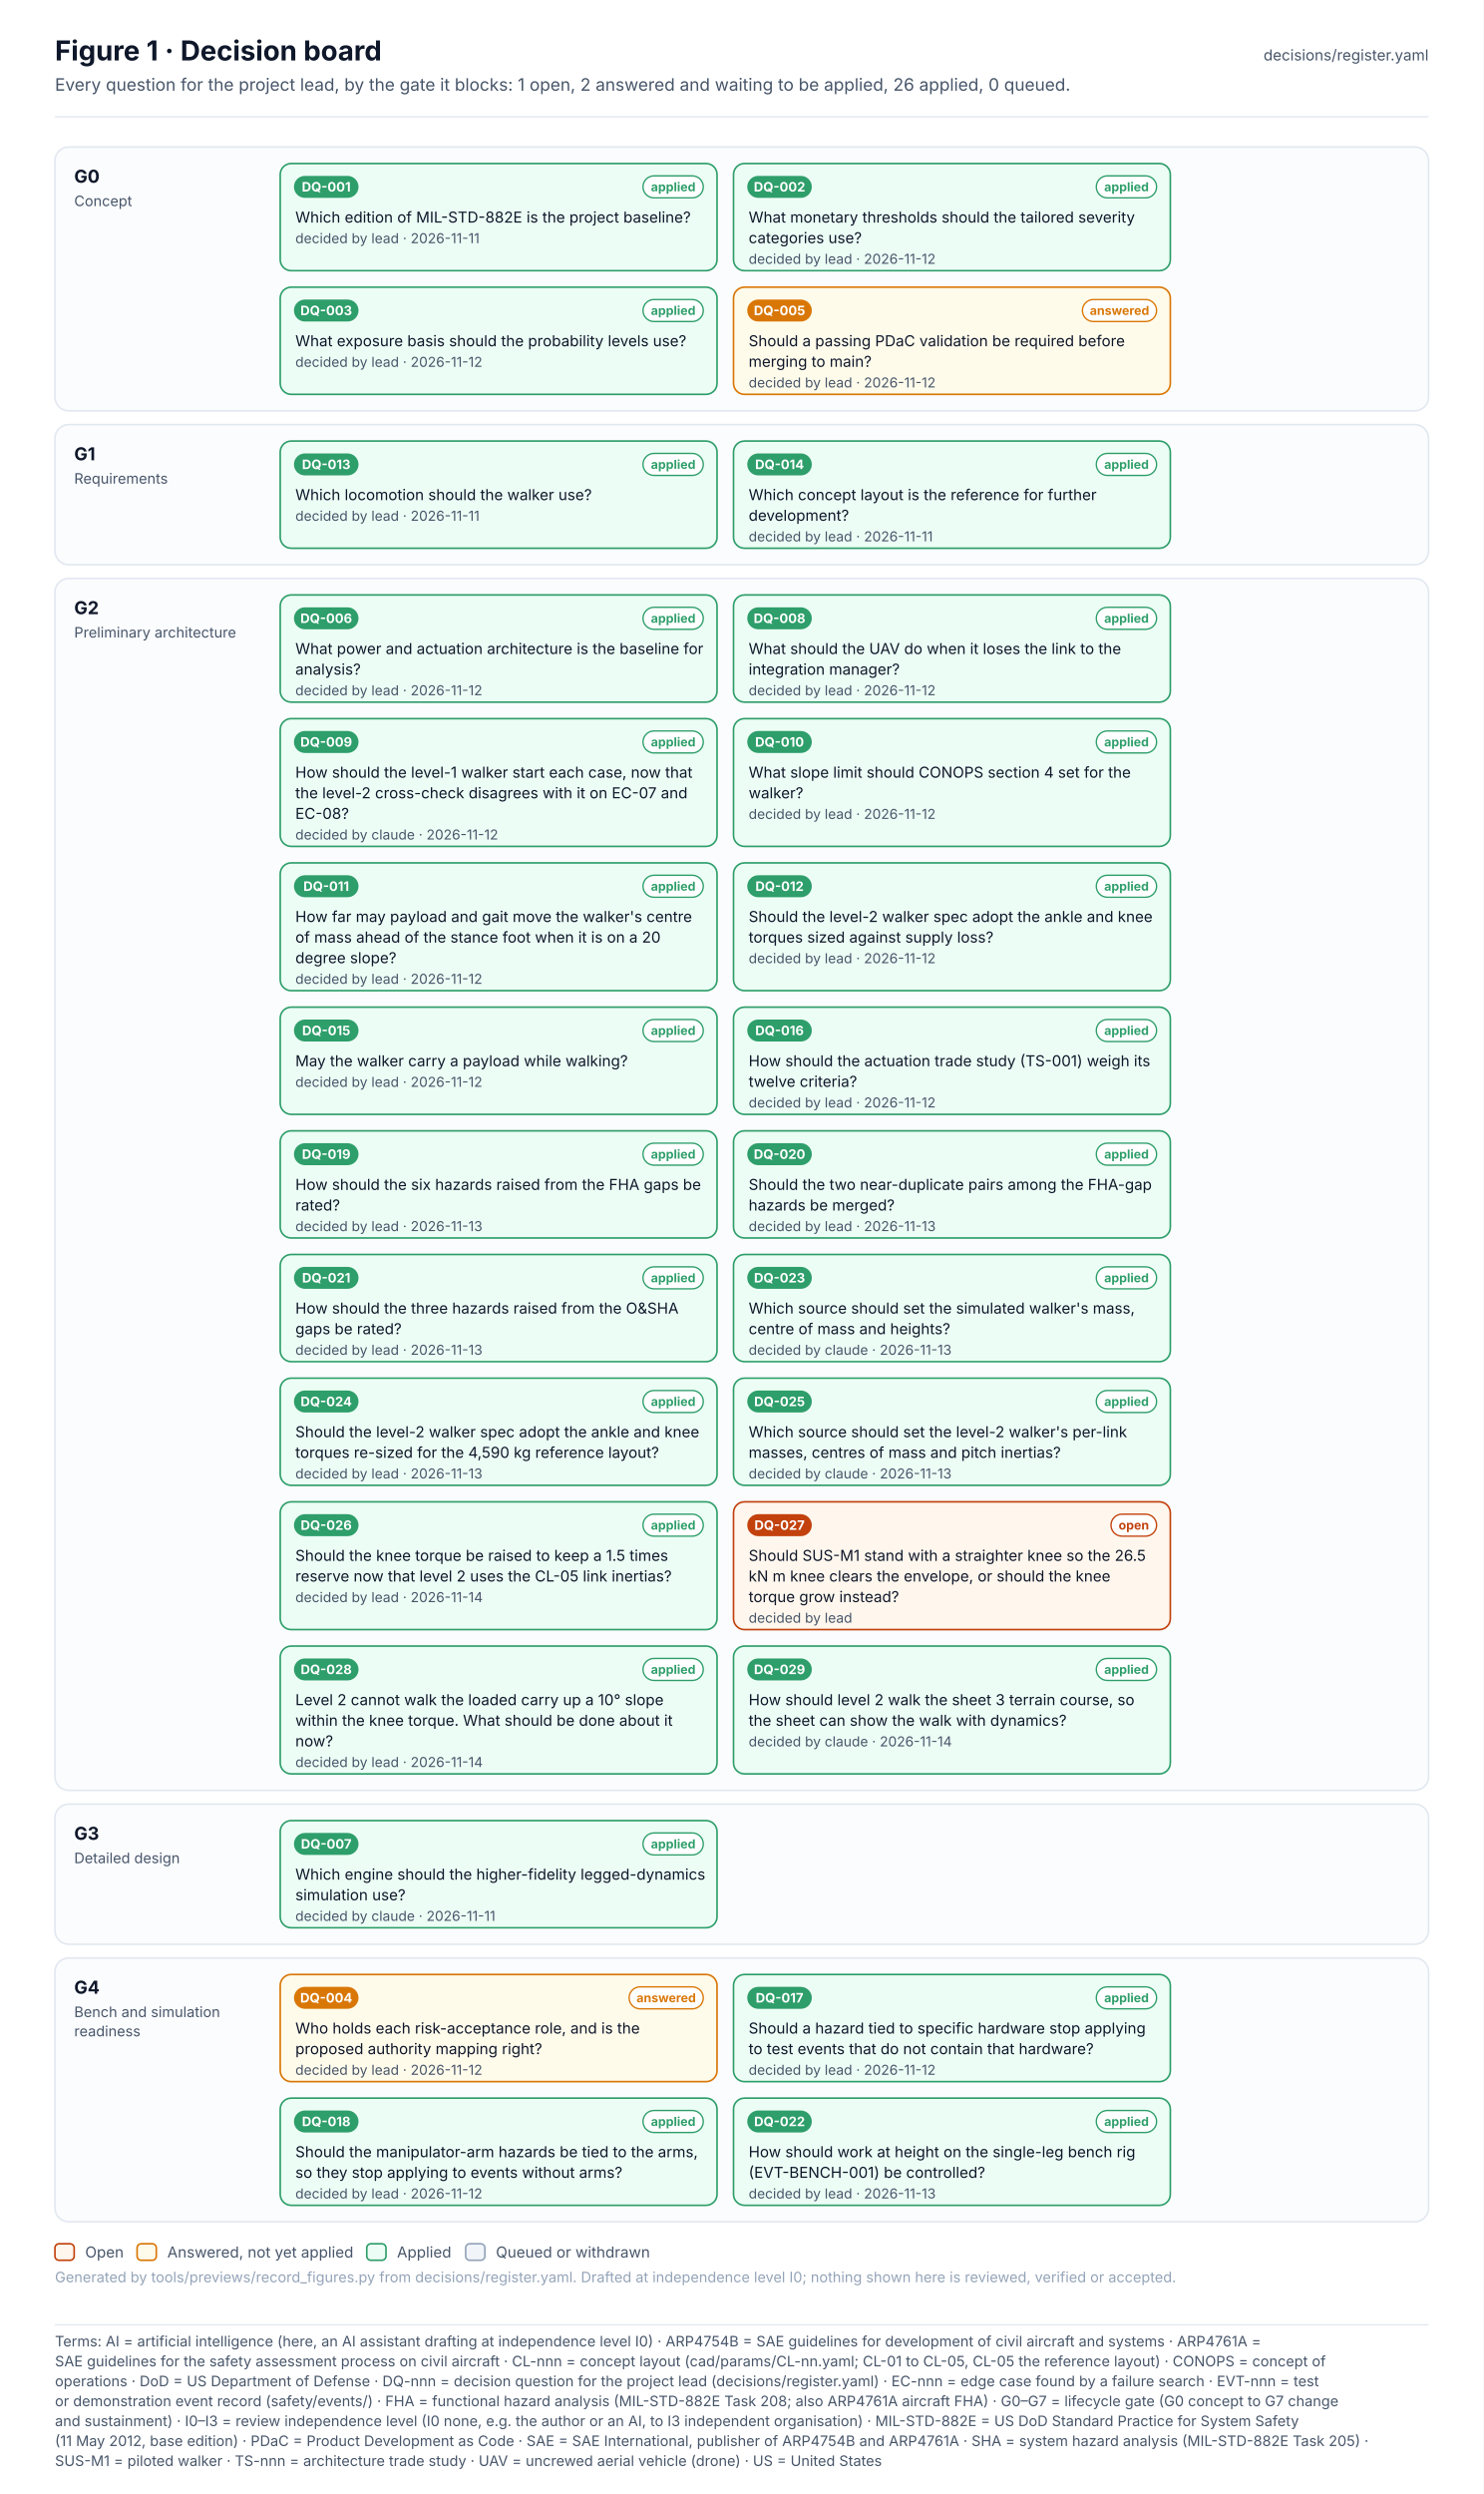
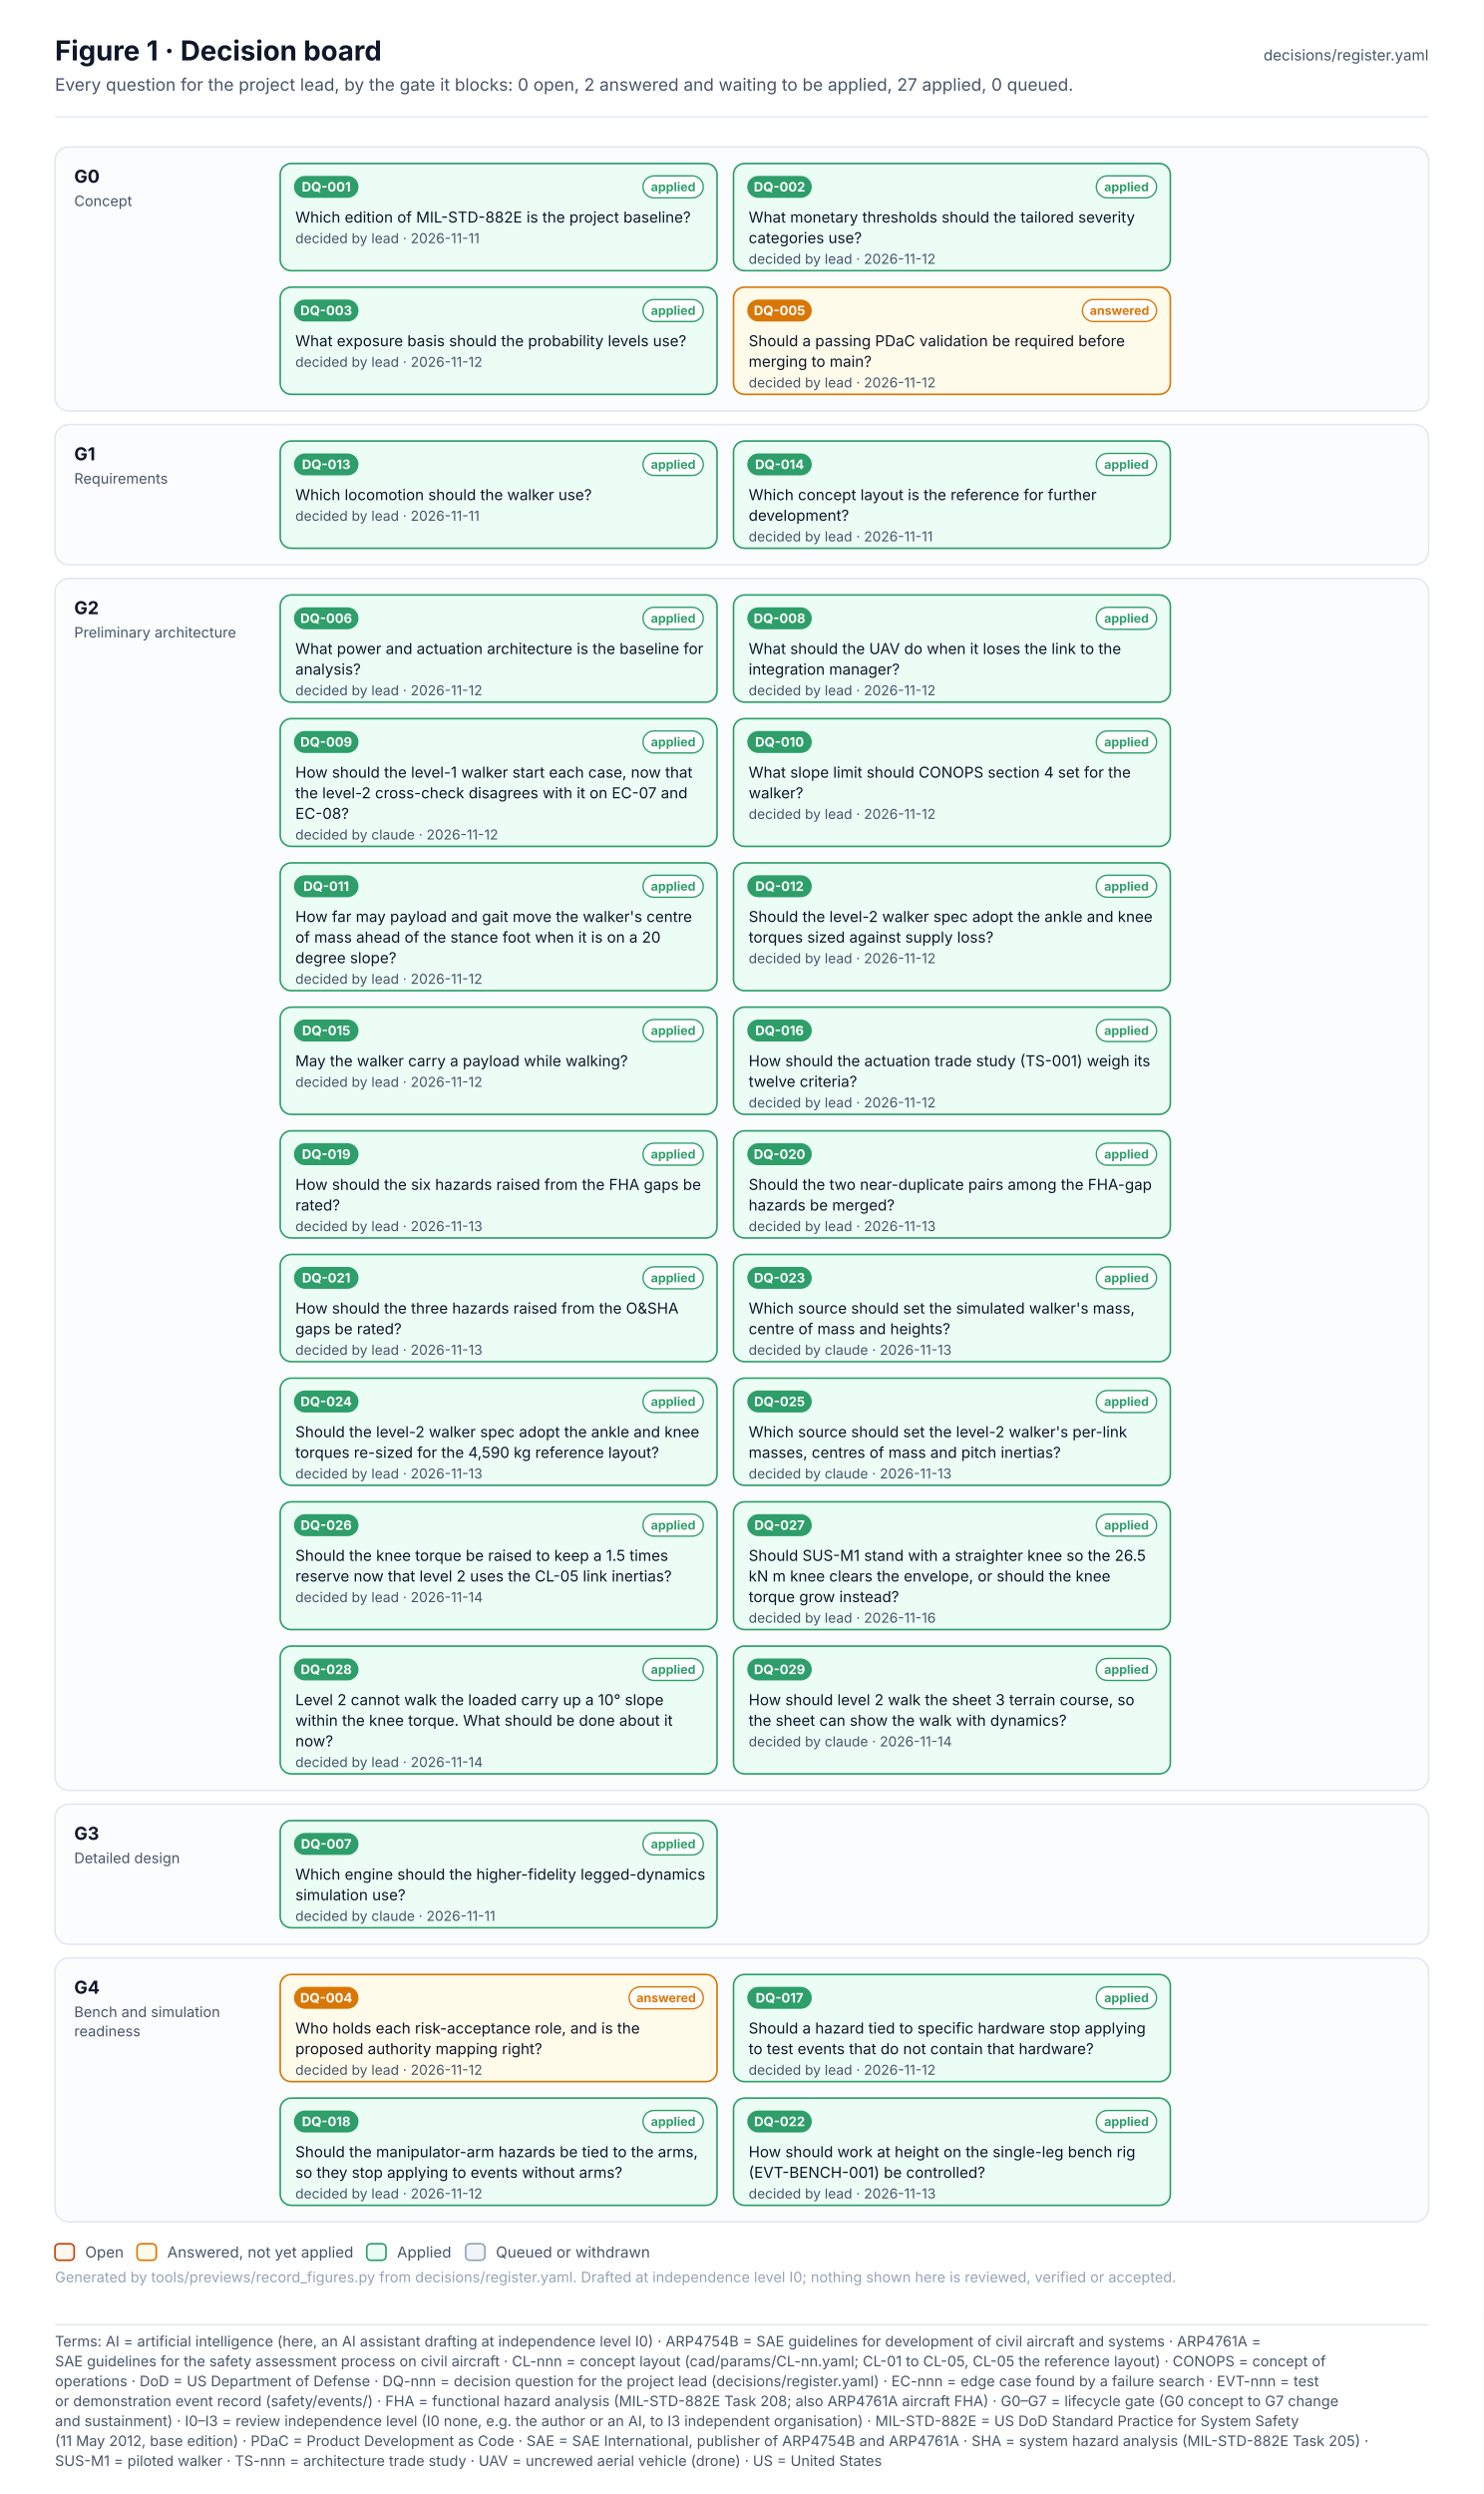
<svg xmlns="http://www.w3.org/2000/svg" width="1080" height="1815.1" viewBox="0 0 1080 1815.1" font-family="Inter, 'Segoe UI', Helvetica, Arial, sans-serif" role="img">
  <defs>
    <pattern id="hatch" patternUnits="userSpaceOnUse" width="6" height="6" patternTransform="rotate(45)">
      <rect width="6" height="6" fill="#F1F5F9" />
      <line x1="0" y1="0" x2="0" y2="6" stroke="#E2E8F0" stroke-width="2" />
    </pattern>
    <marker id="arr-ink" viewBox="0 0 10 10" refX="9" refY="5" markerWidth="7" markerHeight="7" orient="auto-start-reverse">
      <path d="M0 0 L10 5 L0 10 z" fill="#475569" />
    </marker>
    <marker id="dia-ink" viewBox="0 0 16 10" refX="15" refY="5" markerWidth="12" markerHeight="8" orient="auto-start-reverse">
      <path d="M1 5 L8 1 L15 5 L8 9 z" fill="#475569" />
    </marker>
    <marker id="tri-ink" viewBox="0 0 12 12" refX="11" refY="6" markerWidth="10" markerHeight="10" orient="auto-start-reverse">
      <path d="M1 1 L11 6 L1 11 z" fill="#FFFFFF" stroke="#475569" stroke-width="1.2" />
    </marker>
    <marker id="arr-system" viewBox="0 0 10 10" refX="9" refY="5" markerWidth="7" markerHeight="7" orient="auto-start-reverse">
      <path d="M0 0 L10 5 L0 10 z" fill="#4F46E5" />
    </marker>
    <marker id="dia-system" viewBox="0 0 16 10" refX="15" refY="5" markerWidth="12" markerHeight="8" orient="auto-start-reverse">
      <path d="M1 5 L8 1 L15 5 L8 9 z" fill="#4F46E5" />
    </marker>
    <marker id="tri-system" viewBox="0 0 12 12" refX="11" refY="6" markerWidth="10" markerHeight="10" orient="auto-start-reverse">
      <path d="M1 1 L11 6 L1 11 z" fill="#FFFFFF" stroke="#4F46E5" stroke-width="1.2" />
    </marker>
    <marker id="arr-software" viewBox="0 0 10 10" refX="9" refY="5" markerWidth="7" markerHeight="7" orient="auto-start-reverse">
      <path d="M0 0 L10 5 L0 10 z" fill="#0F766E" />
    </marker>
    <marker id="dia-software" viewBox="0 0 16 10" refX="15" refY="5" markerWidth="12" markerHeight="8" orient="auto-start-reverse">
      <path d="M1 5 L8 1 L15 5 L8 9 z" fill="#0F766E" />
    </marker>
    <marker id="tri-software" viewBox="0 0 12 12" refX="11" refY="6" markerWidth="10" markerHeight="10" orient="auto-start-reverse">
      <path d="M1 1 L11 6 L1 11 z" fill="#FFFFFF" stroke="#0F766E" stroke-width="1.2" />
    </marker>
    <marker id="arr-safety" viewBox="0 0 10 10" refX="9" refY="5" markerWidth="7" markerHeight="7" orient="auto-start-reverse">
      <path d="M0 0 L10 5 L0 10 z" fill="#C2410C" />
    </marker>
    <marker id="dia-safety" viewBox="0 0 16 10" refX="15" refY="5" markerWidth="12" markerHeight="8" orient="auto-start-reverse">
      <path d="M1 5 L8 1 L15 5 L8 9 z" fill="#C2410C" />
    </marker>
    <marker id="tri-safety" viewBox="0 0 12 12" refX="11" refY="6" markerWidth="10" markerHeight="10" orient="auto-start-reverse">
      <path d="M1 1 L11 6 L1 11 z" fill="#FFFFFF" stroke="#C2410C" stroke-width="1.2" />
    </marker>
    <marker id="arr-interface" viewBox="0 0 10 10" refX="9" refY="5" markerWidth="7" markerHeight="7" orient="auto-start-reverse">
      <path d="M0 0 L10 5 L0 10 z" fill="#7C3AED" />
    </marker>
    <marker id="dia-interface" viewBox="0 0 16 10" refX="15" refY="5" markerWidth="12" markerHeight="8" orient="auto-start-reverse">
      <path d="M1 5 L8 1 L15 5 L8 9 z" fill="#7C3AED" />
    </marker>
    <marker id="tri-interface" viewBox="0 0 12 12" refX="11" refY="6" markerWidth="10" markerHeight="10" orient="auto-start-reverse">
      <path d="M1 1 L11 6 L1 11 z" fill="#FFFFFF" stroke="#7C3AED" stroke-width="1.2" />
    </marker>
    <marker id="arr-external" viewBox="0 0 10 10" refX="9" refY="5" markerWidth="7" markerHeight="7" orient="auto-start-reverse">
      <path d="M0 0 L10 5 L0 10 z" fill="#64748B" />
    </marker>
    <marker id="dia-external" viewBox="0 0 16 10" refX="15" refY="5" markerWidth="12" markerHeight="8" orient="auto-start-reverse">
      <path d="M1 5 L8 1 L15 5 L8 9 z" fill="#64748B" />
    </marker>
    <marker id="tri-external" viewBox="0 0 12 12" refX="11" refY="6" markerWidth="10" markerHeight="10" orient="auto-start-reverse">
      <path d="M1 1 L11 6 L1 11 z" fill="#FFFFFF" stroke="#64748B" stroke-width="1.2" />
    </marker>
    <marker id="arr-work" viewBox="0 0 10 10" refX="9" refY="5" markerWidth="7" markerHeight="7" orient="auto-start-reverse">
      <path d="M0 0 L10 5 L0 10 z" fill="#475569" />
    </marker>
    <marker id="dia-work" viewBox="0 0 16 10" refX="15" refY="5" markerWidth="12" markerHeight="8" orient="auto-start-reverse">
      <path d="M1 5 L8 1 L15 5 L8 9 z" fill="#475569" />
    </marker>
    <marker id="tri-work" viewBox="0 0 12 12" refX="11" refY="6" markerWidth="10" markerHeight="10" orient="auto-start-reverse">
      <path d="M1 1 L11 6 L1 11 z" fill="#FFFFFF" stroke="#475569" stroke-width="1.2" />
    </marker>
    <marker id="arr-muted" viewBox="0 0 10 10" refX="9" refY="5" markerWidth="7" markerHeight="7" orient="auto-start-reverse">
      <path d="M0 0 L10 5 L0 10 z" fill="#94A3B8" />
    </marker>
    <marker id="dia-muted" viewBox="0 0 16 10" refX="15" refY="5" markerWidth="12" markerHeight="8" orient="auto-start-reverse">
      <path d="M1 5 L8 1 L15 5 L8 9 z" fill="#94A3B8" />
    </marker>
    <marker id="tri-muted" viewBox="0 0 12 12" refX="11" refY="6" markerWidth="10" markerHeight="10" orient="auto-start-reverse">
      <path d="M1 1 L11 6 L1 11 z" fill="#FFFFFF" stroke="#94A3B8" stroke-width="1.2" />
    </marker>
    <marker id="arr-current" viewBox="0 0 10 10" refX="9" refY="5" markerWidth="7" markerHeight="7" orient="auto-start-reverse">
      <path d="M0 0 L10 5 L0 10 z" fill="#0F172A" />
    </marker>
    <marker id="dia-current" viewBox="0 0 16 10" refX="15" refY="5" markerWidth="12" markerHeight="8" orient="auto-start-reverse">
      <path d="M1 5 L8 1 L15 5 L8 9 z" fill="#0F172A" />
    </marker>
    <marker id="tri-current" viewBox="0 0 12 12" refX="11" refY="6" markerWidth="10" markerHeight="10" orient="auto-start-reverse">
      <path d="M1 1 L11 6 L1 11 z" fill="#FFFFFF" stroke="#0F172A" stroke-width="1.2" />
    </marker>
    <marker id="arr-ok" viewBox="0 0 10 10" refX="9" refY="5" markerWidth="7" markerHeight="7" orient="auto-start-reverse">
      <path d="M0 0 L10 5 L0 10 z" fill="#2E9E6A" />
    </marker>
    <marker id="dia-ok" viewBox="0 0 16 10" refX="15" refY="5" markerWidth="12" markerHeight="8" orient="auto-start-reverse">
      <path d="M1 5 L8 1 L15 5 L8 9 z" fill="#2E9E6A" />
    </marker>
    <marker id="tri-ok" viewBox="0 0 12 12" refX="11" refY="6" markerWidth="10" markerHeight="10" orient="auto-start-reverse">
      <path d="M1 1 L11 6 L1 11 z" fill="#FFFFFF" stroke="#2E9E6A" stroke-width="1.2" />
    </marker>
    <marker id="arr-amber" viewBox="0 0 10 10" refX="9" refY="5" markerWidth="7" markerHeight="7" orient="auto-start-reverse">
      <path d="M0 0 L10 5 L0 10 z" fill="#D97706" />
    </marker>
    <marker id="dia-amber" viewBox="0 0 16 10" refX="15" refY="5" markerWidth="12" markerHeight="8" orient="auto-start-reverse">
      <path d="M1 5 L8 1 L15 5 L8 9 z" fill="#D97706" />
    </marker>
    <marker id="tri-amber" viewBox="0 0 12 12" refX="11" refY="6" markerWidth="10" markerHeight="10" orient="auto-start-reverse">
      <path d="M1 1 L11 6 L1 11 z" fill="#FFFFFF" stroke="#D97706" stroke-width="1.2" />
    </marker>
    <marker id="arr-red" viewBox="0 0 10 10" refX="9" refY="5" markerWidth="7" markerHeight="7" orient="auto-start-reverse">
      <path d="M0 0 L10 5 L0 10 z" fill="#D2553F" />
    </marker>
    <marker id="dia-red" viewBox="0 0 16 10" refX="15" refY="5" markerWidth="12" markerHeight="8" orient="auto-start-reverse">
      <path d="M1 5 L8 1 L15 5 L8 9 z" fill="#D2553F" />
    </marker>
    <marker id="tri-red" viewBox="0 0 12 12" refX="11" refY="6" markerWidth="10" markerHeight="10" orient="auto-start-reverse">
      <path d="M1 1 L11 6 L1 11 z" fill="#FFFFFF" stroke="#D2553F" stroke-width="1.2" />
    </marker>
  </defs>
  <rect x="0" y="0" width="1080" height="1688" rx="0" fill="#FFFFFF" stroke="none" stroke-width="0" />
  <text x="40" y="44" font-size="20" fill="#0F172A" font-weight="700">Figure 1 · Decision board</text>
-   <text x="40" y="66" font-size="12.5" fill="#475569">Every question for the project lead, by the gate it blocks: 1 open, 2 answered and waiting to be applied, 26 applied, 0 queued.</text>
+   <text x="40" y="66" font-size="12.5" fill="#475569">Every question for the project lead, by the gate it blocks: 0 open, 2 answered and waiting to be applied, 27 applied, 0 queued.</text>
  <text x="1040" y="44" font-size="11" fill="#475569" text-anchor="end">decisions/register.yaml</text>
  <line x1="40" y1="85" x2="1040" y2="85" stroke="#E2E8F0" stroke-width="1" />
  <g transform="translate(0 107)">
    <rect x="40" y="0" width="1000" height="192" rx="10" fill="#FBFCFE" stroke="#E2E8F0" stroke-width="1.2" />
    <text x="54" y="26" font-size="13" fill="#0F172A" font-weight="700">G0</text>
    <text x="54" y="43" font-size="10.5" fill="#475569">Concept</text>
    <rect x="204" y="12" width="318" height="78" rx="8" fill="#ECFDF5" stroke="#2E9E6A" stroke-width="1.2" />
    <rect x="214" y="21" width="47" height="16" rx="8.0" fill="#2E9E6A" stroke="none" stroke-width="1" />
    <text x="237.5" y="32.4" font-size="9.5" fill="#FFFFFF" font-weight="700" text-anchor="middle">DQ-001</text>
    <rect x="468.1" y="21" width="43.9" height="16" rx="8.0" fill="#FFFFFF" stroke="#2E9E6A" stroke-width="1" />
    <text x="490.1" y="32.2" font-size="9" fill="#2E9E6A" font-weight="700" text-anchor="middle">applied</text>
    <text x="215" y="55" font-size="11" fill="#0F172A">Which edition of MIL-STD-882E is the project baseline?</text>
    <text x="215" y="70" font-size="10" fill="#475569">decided by lead · 2026-11-11</text>
    <rect x="534" y="12" width="318" height="78" rx="8" fill="#ECFDF5" stroke="#2E9E6A" stroke-width="1.2" />
    <rect x="544" y="21" width="47" height="16" rx="8.0" fill="#2E9E6A" stroke="none" stroke-width="1" />
    <text x="567.5" y="32.4" font-size="9.5" fill="#FFFFFF" font-weight="700" text-anchor="middle">DQ-002</text>
    <rect x="798.1" y="21" width="43.9" height="16" rx="8.0" fill="#FFFFFF" stroke="#2E9E6A" stroke-width="1" />
    <text x="820.1" y="32.2" font-size="9" fill="#2E9E6A" font-weight="700" text-anchor="middle">applied</text>
    <text x="545" y="55" font-size="11" fill="#0F172A">What monetary thresholds should the tailored severity</text>
    <text x="545" y="70" font-size="11" fill="#0F172A">categories use?</text>
    <text x="545" y="85" font-size="10" fill="#475569">decided by lead · 2026-11-12</text>
    <rect x="204" y="102" width="318" height="78" rx="8" fill="#ECFDF5" stroke="#2E9E6A" stroke-width="1.2" />
    <rect x="214" y="111" width="47" height="16" rx="8.0" fill="#2E9E6A" stroke="none" stroke-width="1" />
    <text x="237.5" y="122.4" font-size="9.5" fill="#FFFFFF" font-weight="700" text-anchor="middle">DQ-003</text>
    <rect x="468.1" y="111" width="43.9" height="16" rx="8.0" fill="#FFFFFF" stroke="#2E9E6A" stroke-width="1" />
    <text x="490.1" y="122.2" font-size="9" fill="#2E9E6A" font-weight="700" text-anchor="middle">applied</text>
    <text x="215" y="145" font-size="11" fill="#0F172A">What exposure basis should the probability levels use?</text>
    <text x="215" y="160" font-size="10" fill="#475569">decided by lead · 2026-11-12</text>
    <rect x="534" y="102" width="318" height="78" rx="8" fill="#FFFBEB" stroke="#D97706" stroke-width="1.2" />
    <rect x="544" y="111" width="47" height="16" rx="8.0" fill="#D97706" stroke="none" stroke-width="1" />
    <text x="567.5" y="122.4" font-size="9.5" fill="#FFFFFF" font-weight="700" text-anchor="middle">DQ-005</text>
    <rect x="788" y="111" width="54" height="16" rx="8.0" fill="#FFFFFF" stroke="#D97706" stroke-width="1" />
    <text x="815" y="122.2" font-size="9" fill="#D97706" font-weight="700" text-anchor="middle">answered</text>
    <text x="545" y="145" font-size="11" fill="#0F172A">Should a passing PDaC validation be required before</text>
    <text x="545" y="160" font-size="11" fill="#0F172A">merging to main?</text>
    <text x="545" y="175" font-size="10" fill="#475569">decided by lead · 2026-11-12</text>
    <rect x="40" y="202" width="1000" height="102" rx="10" fill="#FBFCFE" stroke="#E2E8F0" stroke-width="1.2" />
    <text x="54" y="228" font-size="13" fill="#0F172A" font-weight="700">G1</text>
    <text x="54" y="245" font-size="10.5" fill="#475569">Requirements</text>
    <rect x="204" y="214" width="318" height="78" rx="8" fill="#ECFDF5" stroke="#2E9E6A" stroke-width="1.2" />
    <rect x="214" y="223" width="47" height="16" rx="8.0" fill="#2E9E6A" stroke="none" stroke-width="1" />
    <text x="237.5" y="234.4" font-size="9.5" fill="#FFFFFF" font-weight="700" text-anchor="middle">DQ-013</text>
    <rect x="468.1" y="223" width="43.9" height="16" rx="8.0" fill="#FFFFFF" stroke="#2E9E6A" stroke-width="1" />
    <text x="490.1" y="234.2" font-size="9" fill="#2E9E6A" font-weight="700" text-anchor="middle">applied</text>
    <text x="215" y="257" font-size="11" fill="#0F172A">Which locomotion should the walker use?</text>
    <text x="215" y="272" font-size="10" fill="#475569">decided by lead · 2026-11-11</text>
    <rect x="534" y="214" width="318" height="78" rx="8" fill="#ECFDF5" stroke="#2E9E6A" stroke-width="1.2" />
    <rect x="544" y="223" width="47" height="16" rx="8.0" fill="#2E9E6A" stroke="none" stroke-width="1" />
    <text x="567.5" y="234.4" font-size="9.5" fill="#FFFFFF" font-weight="700" text-anchor="middle">DQ-014</text>
    <rect x="798.1" y="223" width="43.9" height="16" rx="8.0" fill="#FFFFFF" stroke="#2E9E6A" stroke-width="1" />
    <text x="820.1" y="234.2" font-size="9" fill="#2E9E6A" font-weight="700" text-anchor="middle">applied</text>
    <text x="545" y="257" font-size="11" fill="#0F172A">Which concept layout is the reference for further</text>
    <text x="545" y="272" font-size="11" fill="#0F172A">development?</text>
    <text x="545" y="287" font-size="10" fill="#475569">decided by lead · 2026-11-11</text>
    <rect x="40" y="314" width="1000" height="882" rx="10" fill="#FBFCFE" stroke="#E2E8F0" stroke-width="1.2" />
    <text x="54" y="340" font-size="13" fill="#0F172A" font-weight="700">G2</text>
    <text x="54" y="357" font-size="10.5" fill="#475569">Preliminary architecture</text>
    <rect x="204" y="326" width="318" height="78" rx="8" fill="#ECFDF5" stroke="#2E9E6A" stroke-width="1.2" />
    <rect x="214" y="335" width="47" height="16" rx="8.0" fill="#2E9E6A" stroke="none" stroke-width="1" />
    <text x="237.5" y="346.4" font-size="9.5" fill="#FFFFFF" font-weight="700" text-anchor="middle">DQ-006</text>
    <rect x="468.1" y="335" width="43.9" height="16" rx="8.0" fill="#FFFFFF" stroke="#2E9E6A" stroke-width="1" />
    <text x="490.1" y="346.2" font-size="9" fill="#2E9E6A" font-weight="700" text-anchor="middle">applied</text>
    <text x="215" y="369" font-size="11" fill="#0F172A">What power and actuation architecture is the baseline for</text>
    <text x="215" y="384" font-size="11" fill="#0F172A">analysis?</text>
    <text x="215" y="399" font-size="10" fill="#475569">decided by lead · 2026-11-12</text>
    <rect x="534" y="326" width="318" height="78" rx="8" fill="#ECFDF5" stroke="#2E9E6A" stroke-width="1.2" />
    <rect x="544" y="335" width="47" height="16" rx="8.0" fill="#2E9E6A" stroke="none" stroke-width="1" />
    <text x="567.5" y="346.4" font-size="9.5" fill="#FFFFFF" font-weight="700" text-anchor="middle">DQ-008</text>
    <rect x="798.1" y="335" width="43.9" height="16" rx="8.0" fill="#FFFFFF" stroke="#2E9E6A" stroke-width="1" />
    <text x="820.1" y="346.2" font-size="9" fill="#2E9E6A" font-weight="700" text-anchor="middle">applied</text>
    <text x="545" y="369" font-size="11" fill="#0F172A">What should the UAV do when it loses the link to the</text>
    <text x="545" y="384" font-size="11" fill="#0F172A">integration manager?</text>
    <text x="545" y="399" font-size="10" fill="#475569">decided by lead · 2026-11-12</text>
    <rect x="204" y="416" width="318" height="93" rx="8" fill="#ECFDF5" stroke="#2E9E6A" stroke-width="1.2" />
    <rect x="214" y="425" width="47" height="16" rx="8.0" fill="#2E9E6A" stroke="none" stroke-width="1" />
    <text x="237.5" y="436.4" font-size="9.5" fill="#FFFFFF" font-weight="700" text-anchor="middle">DQ-009</text>
    <rect x="468.1" y="425" width="43.9" height="16" rx="8.0" fill="#FFFFFF" stroke="#2E9E6A" stroke-width="1" />
    <text x="490.1" y="436.2" font-size="9" fill="#2E9E6A" font-weight="700" text-anchor="middle">applied</text>
    <text x="215" y="459" font-size="11" fill="#0F172A">How should the level-1 walker start each case, now that</text>
    <text x="215" y="474" font-size="11" fill="#0F172A">the level-2 cross-check disagrees with it on EC-07 and</text>
    <text x="215" y="489" font-size="11" fill="#0F172A">EC-08?</text>
    <text x="215" y="504" font-size="10" fill="#475569">decided by claude · 2026-11-12</text>
    <rect x="534" y="416" width="318" height="93" rx="8" fill="#ECFDF5" stroke="#2E9E6A" stroke-width="1.2" />
    <rect x="544" y="425" width="47" height="16" rx="8.0" fill="#2E9E6A" stroke="none" stroke-width="1" />
    <text x="567.5" y="436.4" font-size="9.5" fill="#FFFFFF" font-weight="700" text-anchor="middle">DQ-010</text>
    <rect x="798.1" y="425" width="43.9" height="16" rx="8.0" fill="#FFFFFF" stroke="#2E9E6A" stroke-width="1" />
    <text x="820.1" y="436.2" font-size="9" fill="#2E9E6A" font-weight="700" text-anchor="middle">applied</text>
    <text x="545" y="459" font-size="11" fill="#0F172A">What slope limit should CONOPS section 4 set for the</text>
    <text x="545" y="474" font-size="11" fill="#0F172A">walker?</text>
    <text x="545" y="489" font-size="10" fill="#475569">decided by lead · 2026-11-12</text>
    <rect x="204" y="521" width="318" height="93" rx="8" fill="#ECFDF5" stroke="#2E9E6A" stroke-width="1.2" />
    <rect x="214" y="530" width="47" height="16" rx="8.0" fill="#2E9E6A" stroke="none" stroke-width="1" />
    <text x="237.5" y="541.4" font-size="9.5" fill="#FFFFFF" font-weight="700" text-anchor="middle">DQ-011</text>
    <rect x="468.1" y="530" width="43.9" height="16" rx="8.0" fill="#FFFFFF" stroke="#2E9E6A" stroke-width="1" />
    <text x="490.1" y="541.2" font-size="9" fill="#2E9E6A" font-weight="700" text-anchor="middle">applied</text>
    <text x="215" y="564" font-size="11" fill="#0F172A">How far may payload and gait move the walker's centre</text>
    <text x="215" y="579" font-size="11" fill="#0F172A">of mass ahead of the stance foot when it is on a 20</text>
    <text x="215" y="594" font-size="11" fill="#0F172A">degree slope?</text>
    <text x="215" y="609" font-size="10" fill="#475569">decided by lead · 2026-11-12</text>
    <rect x="534" y="521" width="318" height="93" rx="8" fill="#ECFDF5" stroke="#2E9E6A" stroke-width="1.2" />
    <rect x="544" y="530" width="47" height="16" rx="8.0" fill="#2E9E6A" stroke="none" stroke-width="1" />
    <text x="567.5" y="541.4" font-size="9.5" fill="#FFFFFF" font-weight="700" text-anchor="middle">DQ-012</text>
    <rect x="798.1" y="530" width="43.9" height="16" rx="8.0" fill="#FFFFFF" stroke="#2E9E6A" stroke-width="1" />
    <text x="820.1" y="541.2" font-size="9" fill="#2E9E6A" font-weight="700" text-anchor="middle">applied</text>
    <text x="545" y="564" font-size="11" fill="#0F172A">Should the level-2 walker spec adopt the ankle and knee</text>
    <text x="545" y="579" font-size="11" fill="#0F172A">torques sized against supply loss?</text>
    <text x="545" y="594" font-size="10" fill="#475569">decided by lead · 2026-11-12</text>
    <rect x="204" y="626" width="318" height="78" rx="8" fill="#ECFDF5" stroke="#2E9E6A" stroke-width="1.2" />
    <rect x="214" y="635" width="47" height="16" rx="8.0" fill="#2E9E6A" stroke="none" stroke-width="1" />
    <text x="237.5" y="646.4" font-size="9.5" fill="#FFFFFF" font-weight="700" text-anchor="middle">DQ-015</text>
    <rect x="468.1" y="635" width="43.9" height="16" rx="8.0" fill="#FFFFFF" stroke="#2E9E6A" stroke-width="1" />
    <text x="490.1" y="646.2" font-size="9" fill="#2E9E6A" font-weight="700" text-anchor="middle">applied</text>
    <text x="215" y="669" font-size="11" fill="#0F172A">May the walker carry a payload while walking?</text>
    <text x="215" y="684" font-size="10" fill="#475569">decided by lead · 2026-11-12</text>
    <rect x="534" y="626" width="318" height="78" rx="8" fill="#ECFDF5" stroke="#2E9E6A" stroke-width="1.2" />
    <rect x="544" y="635" width="47" height="16" rx="8.0" fill="#2E9E6A" stroke="none" stroke-width="1" />
    <text x="567.5" y="646.4" font-size="9.5" fill="#FFFFFF" font-weight="700" text-anchor="middle">DQ-016</text>
    <rect x="798.1" y="635" width="43.9" height="16" rx="8.0" fill="#FFFFFF" stroke="#2E9E6A" stroke-width="1" />
    <text x="820.1" y="646.2" font-size="9" fill="#2E9E6A" font-weight="700" text-anchor="middle">applied</text>
    <text x="545" y="669" font-size="11" fill="#0F172A">How should the actuation trade study (TS-001) weigh its</text>
    <text x="545" y="684" font-size="11" fill="#0F172A">twelve criteria?</text>
    <text x="545" y="699" font-size="10" fill="#475569">decided by lead · 2026-11-12</text>
    <rect x="204" y="716" width="318" height="78" rx="8" fill="#ECFDF5" stroke="#2E9E6A" stroke-width="1.2" />
    <rect x="214" y="725" width="47" height="16" rx="8.0" fill="#2E9E6A" stroke="none" stroke-width="1" />
    <text x="237.5" y="736.4" font-size="9.5" fill="#FFFFFF" font-weight="700" text-anchor="middle">DQ-019</text>
    <rect x="468.1" y="725" width="43.9" height="16" rx="8.0" fill="#FFFFFF" stroke="#2E9E6A" stroke-width="1" />
    <text x="490.1" y="736.2" font-size="9" fill="#2E9E6A" font-weight="700" text-anchor="middle">applied</text>
    <text x="215" y="759" font-size="11" fill="#0F172A">How should the six hazards raised from the FHA gaps be</text>
    <text x="215" y="774" font-size="11" fill="#0F172A">rated?</text>
    <text x="215" y="789" font-size="10" fill="#475569">decided by lead · 2026-11-13</text>
    <rect x="534" y="716" width="318" height="78" rx="8" fill="#ECFDF5" stroke="#2E9E6A" stroke-width="1.2" />
    <rect x="544" y="725" width="47" height="16" rx="8.0" fill="#2E9E6A" stroke="none" stroke-width="1" />
    <text x="567.5" y="736.4" font-size="9.5" fill="#FFFFFF" font-weight="700" text-anchor="middle">DQ-020</text>
    <rect x="798.1" y="725" width="43.9" height="16" rx="8.0" fill="#FFFFFF" stroke="#2E9E6A" stroke-width="1" />
    <text x="820.1" y="736.2" font-size="9" fill="#2E9E6A" font-weight="700" text-anchor="middle">applied</text>
    <text x="545" y="759" font-size="11" fill="#0F172A">Should the two near-duplicate pairs among the FHA-gap</text>
    <text x="545" y="774" font-size="11" fill="#0F172A">hazards be merged?</text>
    <text x="545" y="789" font-size="10" fill="#475569">decided by lead · 2026-11-13</text>
    <rect x="204" y="806" width="318" height="78" rx="8" fill="#ECFDF5" stroke="#2E9E6A" stroke-width="1.2" />
    <rect x="214" y="815" width="47" height="16" rx="8.0" fill="#2E9E6A" stroke="none" stroke-width="1" />
    <text x="237.5" y="826.4" font-size="9.5" fill="#FFFFFF" font-weight="700" text-anchor="middle">DQ-021</text>
    <rect x="468.1" y="815" width="43.9" height="16" rx="8.0" fill="#FFFFFF" stroke="#2E9E6A" stroke-width="1" />
    <text x="490.1" y="826.2" font-size="9" fill="#2E9E6A" font-weight="700" text-anchor="middle">applied</text>
    <text x="215" y="849" font-size="11" fill="#0F172A">How should the three hazards raised from the O&amp;SHA</text>
    <text x="215" y="864" font-size="11" fill="#0F172A">gaps be rated?</text>
    <text x="215" y="879" font-size="10" fill="#475569">decided by lead · 2026-11-13</text>
    <rect x="534" y="806" width="318" height="78" rx="8" fill="#ECFDF5" stroke="#2E9E6A" stroke-width="1.2" />
    <rect x="544" y="815" width="47" height="16" rx="8.0" fill="#2E9E6A" stroke="none" stroke-width="1" />
    <text x="567.5" y="826.4" font-size="9.5" fill="#FFFFFF" font-weight="700" text-anchor="middle">DQ-023</text>
    <rect x="798.1" y="815" width="43.9" height="16" rx="8.0" fill="#FFFFFF" stroke="#2E9E6A" stroke-width="1" />
    <text x="820.1" y="826.2" font-size="9" fill="#2E9E6A" font-weight="700" text-anchor="middle">applied</text>
    <text x="545" y="849" font-size="11" fill="#0F172A">Which source should set the simulated walker's mass,</text>
    <text x="545" y="864" font-size="11" fill="#0F172A">centre of mass and heights?</text>
    <text x="545" y="879" font-size="10" fill="#475569">decided by claude · 2026-11-13</text>
    <rect x="204" y="896" width="318" height="78" rx="8" fill="#ECFDF5" stroke="#2E9E6A" stroke-width="1.2" />
    <rect x="214" y="905" width="47" height="16" rx="8.0" fill="#2E9E6A" stroke="none" stroke-width="1" />
    <text x="237.5" y="916.4" font-size="9.5" fill="#FFFFFF" font-weight="700" text-anchor="middle">DQ-024</text>
    <rect x="468.1" y="905" width="43.9" height="16" rx="8.0" fill="#FFFFFF" stroke="#2E9E6A" stroke-width="1" />
    <text x="490.1" y="916.2" font-size="9" fill="#2E9E6A" font-weight="700" text-anchor="middle">applied</text>
    <text x="215" y="939" font-size="11" fill="#0F172A">Should the level-2 walker spec adopt the ankle and knee</text>
    <text x="215" y="954" font-size="11" fill="#0F172A">torques re-sized for the 4,590 kg reference layout?</text>
    <text x="215" y="969" font-size="10" fill="#475569">decided by lead · 2026-11-13</text>
    <rect x="534" y="896" width="318" height="78" rx="8" fill="#ECFDF5" stroke="#2E9E6A" stroke-width="1.2" />
    <rect x="544" y="905" width="47" height="16" rx="8.0" fill="#2E9E6A" stroke="none" stroke-width="1" />
    <text x="567.5" y="916.4" font-size="9.5" fill="#FFFFFF" font-weight="700" text-anchor="middle">DQ-025</text>
    <rect x="798.1" y="905" width="43.9" height="16" rx="8.0" fill="#FFFFFF" stroke="#2E9E6A" stroke-width="1" />
    <text x="820.1" y="916.2" font-size="9" fill="#2E9E6A" font-weight="700" text-anchor="middle">applied</text>
    <text x="545" y="939" font-size="11" fill="#0F172A">Which source should set the level-2 walker's per-link</text>
    <text x="545" y="954" font-size="11" fill="#0F172A">masses, centres of mass and pitch inertias?</text>
    <text x="545" y="969" font-size="10" fill="#475569">decided by claude · 2026-11-13</text>
    <rect x="204" y="986" width="318" height="93" rx="8" fill="#ECFDF5" stroke="#2E9E6A" stroke-width="1.2" />
    <rect x="214" y="995" width="47" height="16" rx="8.0" fill="#2E9E6A" stroke="none" stroke-width="1" />
    <text x="237.5" y="1006.4" font-size="9.5" fill="#FFFFFF" font-weight="700" text-anchor="middle">DQ-026</text>
    <rect x="468.1" y="995" width="43.9" height="16" rx="8.0" fill="#FFFFFF" stroke="#2E9E6A" stroke-width="1" />
    <text x="490.1" y="1006.2" font-size="9" fill="#2E9E6A" font-weight="700" text-anchor="middle">applied</text>
    <text x="215" y="1029" font-size="11" fill="#0F172A">Should the knee torque be raised to keep a 1.5 times</text>
    <text x="215" y="1044" font-size="11" fill="#0F172A">reserve now that level 2 uses the CL-05 link inertias?</text>
    <text x="215" y="1059" font-size="10" fill="#475569">decided by lead · 2026-11-14</text>
-     <rect x="534" y="986" width="318" height="93" rx="8" fill="#FFF7ED" stroke="#C2410C" stroke-width="1.2" />
-     <rect x="544" y="995" width="47" height="16" rx="8.0" fill="#C2410C" stroke="none" stroke-width="1" />
+     <rect x="534" y="986" width="318" height="93" rx="8" fill="#ECFDF5" stroke="#2E9E6A" stroke-width="1.2" />
+     <rect x="544" y="995" width="47" height="16" rx="8.0" fill="#2E9E6A" stroke="none" stroke-width="1" />
    <text x="567.5" y="1006.4" font-size="9.5" fill="#FFFFFF" font-weight="700" text-anchor="middle">DQ-027</text>
-     <rect x="808.8" y="995" width="33.2" height="16" rx="8.0" fill="#FFFFFF" stroke="#C2410C" stroke-width="1" />
-     <text x="825.4" y="1006.2" font-size="9" fill="#C2410C" font-weight="700" text-anchor="middle">open</text>
+     <rect x="798.1" y="995" width="43.9" height="16" rx="8.0" fill="#FFFFFF" stroke="#2E9E6A" stroke-width="1" />
+     <text x="820.1" y="1006.2" font-size="9" fill="#2E9E6A" font-weight="700" text-anchor="middle">applied</text>
    <text x="545" y="1029" font-size="11" fill="#0F172A">Should SUS-M1 stand with a straighter knee so the 26.5</text>
    <text x="545" y="1044" font-size="11" fill="#0F172A">kN m knee clears the envelope, or should the knee</text>
    <text x="545" y="1059" font-size="11" fill="#0F172A">torque grow instead?</text>
-     <text x="545" y="1074" font-size="10" fill="#475569">decided by lead</text>
+     <text x="545" y="1074" font-size="10" fill="#475569">decided by lead · 2026-11-16</text>
    <rect x="204" y="1091" width="318" height="93" rx="8" fill="#ECFDF5" stroke="#2E9E6A" stroke-width="1.2" />
    <rect x="214" y="1100" width="47" height="16" rx="8.0" fill="#2E9E6A" stroke="none" stroke-width="1" />
    <text x="237.5" y="1111.4" font-size="9.5" fill="#FFFFFF" font-weight="700" text-anchor="middle">DQ-028</text>
    <rect x="468.1" y="1100" width="43.9" height="16" rx="8.0" fill="#FFFFFF" stroke="#2E9E6A" stroke-width="1" />
    <text x="490.1" y="1111.2" font-size="9" fill="#2E9E6A" font-weight="700" text-anchor="middle">applied</text>
    <text x="215" y="1134" font-size="11" fill="#0F172A">Level 2 cannot walk the loaded carry up a 10° slope</text>
    <text x="215" y="1149" font-size="11" fill="#0F172A">within the knee torque. What should be done about it</text>
    <text x="215" y="1164" font-size="11" fill="#0F172A">now?</text>
    <text x="215" y="1179" font-size="10" fill="#475569">decided by lead · 2026-11-14</text>
    <rect x="534" y="1091" width="318" height="93" rx="8" fill="#ECFDF5" stroke="#2E9E6A" stroke-width="1.2" />
    <rect x="544" y="1100" width="47" height="16" rx="8.0" fill="#2E9E6A" stroke="none" stroke-width="1" />
    <text x="567.5" y="1111.4" font-size="9.5" fill="#FFFFFF" font-weight="700" text-anchor="middle">DQ-029</text>
    <rect x="798.1" y="1100" width="43.9" height="16" rx="8.0" fill="#FFFFFF" stroke="#2E9E6A" stroke-width="1" />
    <text x="820.1" y="1111.2" font-size="9" fill="#2E9E6A" font-weight="700" text-anchor="middle">applied</text>
    <text x="545" y="1134" font-size="11" fill="#0F172A">How should level 2 walk the sheet 3 terrain course, so</text>
    <text x="545" y="1149" font-size="11" fill="#0F172A">the sheet can show the walk with dynamics?</text>
    <text x="545" y="1164" font-size="10" fill="#475569">decided by claude · 2026-11-14</text>
    <rect x="40" y="1206" width="1000" height="102" rx="10" fill="#FBFCFE" stroke="#E2E8F0" stroke-width="1.2" />
    <text x="54" y="1232" font-size="13" fill="#0F172A" font-weight="700">G3</text>
    <text x="54" y="1249" font-size="10.5" fill="#475569">Detailed design</text>
    <rect x="204" y="1218" width="318" height="78" rx="8" fill="#ECFDF5" stroke="#2E9E6A" stroke-width="1.2" />
    <rect x="214" y="1227" width="47" height="16" rx="8.0" fill="#2E9E6A" stroke="none" stroke-width="1" />
    <text x="237.5" y="1238.4" font-size="9.5" fill="#FFFFFF" font-weight="700" text-anchor="middle">DQ-007</text>
    <rect x="468.1" y="1227" width="43.9" height="16" rx="8.0" fill="#FFFFFF" stroke="#2E9E6A" stroke-width="1" />
    <text x="490.1" y="1238.2" font-size="9" fill="#2E9E6A" font-weight="700" text-anchor="middle">applied</text>
    <text x="215" y="1261" font-size="11" fill="#0F172A">Which engine should the higher-fidelity legged-dynamics</text>
    <text x="215" y="1276" font-size="11" fill="#0F172A">simulation use?</text>
    <text x="215" y="1291" font-size="10" fill="#475569">decided by claude · 2026-11-11</text>
    <rect x="40" y="1318" width="1000" height="192" rx="10" fill="#FBFCFE" stroke="#E2E8F0" stroke-width="1.2" />
    <text x="54" y="1344" font-size="13" fill="#0F172A" font-weight="700">G4</text>
    <text x="54" y="1361" font-size="10.5" fill="#475569">Bench and simulation</text>
    <text x="54" y="1375" font-size="10.5" fill="#475569">readiness</text>
    <rect x="204" y="1330" width="318" height="78" rx="8" fill="#FFFBEB" stroke="#D97706" stroke-width="1.2" />
    <rect x="214" y="1339" width="47" height="16" rx="8.0" fill="#D97706" stroke="none" stroke-width="1" />
    <text x="237.5" y="1350.4" font-size="9.5" fill="#FFFFFF" font-weight="700" text-anchor="middle">DQ-004</text>
    <rect x="458" y="1339" width="54" height="16" rx="8.0" fill="#FFFFFF" stroke="#D97706" stroke-width="1" />
    <text x="485" y="1350.2" font-size="9" fill="#D97706" font-weight="700" text-anchor="middle">answered</text>
    <text x="215" y="1373" font-size="11" fill="#0F172A">Who holds each risk-acceptance role, and is the</text>
    <text x="215" y="1388" font-size="11" fill="#0F172A">proposed authority mapping right?</text>
    <text x="215" y="1403" font-size="10" fill="#475569">decided by lead · 2026-11-12</text>
    <rect x="534" y="1330" width="318" height="78" rx="8" fill="#ECFDF5" stroke="#2E9E6A" stroke-width="1.2" />
    <rect x="544" y="1339" width="47" height="16" rx="8.0" fill="#2E9E6A" stroke="none" stroke-width="1" />
    <text x="567.5" y="1350.4" font-size="9.5" fill="#FFFFFF" font-weight="700" text-anchor="middle">DQ-017</text>
    <rect x="798.1" y="1339" width="43.9" height="16" rx="8.0" fill="#FFFFFF" stroke="#2E9E6A" stroke-width="1" />
    <text x="820.1" y="1350.2" font-size="9" fill="#2E9E6A" font-weight="700" text-anchor="middle">applied</text>
    <text x="545" y="1373" font-size="11" fill="#0F172A">Should a hazard tied to specific hardware stop applying</text>
    <text x="545" y="1388" font-size="11" fill="#0F172A">to test events that do not contain that hardware?</text>
    <text x="545" y="1403" font-size="10" fill="#475569">decided by lead · 2026-11-12</text>
    <rect x="204" y="1420" width="318" height="78" rx="8" fill="#ECFDF5" stroke="#2E9E6A" stroke-width="1.2" />
    <rect x="214" y="1429" width="47" height="16" rx="8.0" fill="#2E9E6A" stroke="none" stroke-width="1" />
    <text x="237.5" y="1440.4" font-size="9.5" fill="#FFFFFF" font-weight="700" text-anchor="middle">DQ-018</text>
    <rect x="468.1" y="1429" width="43.9" height="16" rx="8.0" fill="#FFFFFF" stroke="#2E9E6A" stroke-width="1" />
    <text x="490.1" y="1440.2" font-size="9" fill="#2E9E6A" font-weight="700" text-anchor="middle">applied</text>
    <text x="215" y="1463" font-size="11" fill="#0F172A">Should the manipulator-arm hazards be tied to the arms,</text>
    <text x="215" y="1478" font-size="11" fill="#0F172A">so they stop applying to events without arms?</text>
    <text x="215" y="1493" font-size="10" fill="#475569">decided by lead · 2026-11-12</text>
    <rect x="534" y="1420" width="318" height="78" rx="8" fill="#ECFDF5" stroke="#2E9E6A" stroke-width="1.2" />
    <rect x="544" y="1429" width="47" height="16" rx="8.0" fill="#2E9E6A" stroke="none" stroke-width="1" />
    <text x="567.5" y="1440.4" font-size="9.5" fill="#FFFFFF" font-weight="700" text-anchor="middle">DQ-022</text>
    <rect x="798.1" y="1429" width="43.9" height="16" rx="8.0" fill="#FFFFFF" stroke="#2E9E6A" stroke-width="1" />
    <text x="820.1" y="1440.2" font-size="9" fill="#2E9E6A" font-weight="700" text-anchor="middle">applied</text>
    <text x="545" y="1463" font-size="11" fill="#0F172A">How should work at height on the single-leg bench rig</text>
    <text x="545" y="1478" font-size="11" fill="#0F172A">(EVT-BENCH-001) be controlled?</text>
    <text x="545" y="1493" font-size="10" fill="#475569">decided by lead · 2026-11-13</text>
  </g>
  <rect x="40" y="1633" width="14" height="12" rx="3" fill="#FFF7ED" stroke="#C2410C" stroke-width="1.2" />
  <text x="62" y="1643" font-size="11" fill="#475569">Open</text>
  <rect x="99.8" y="1633" width="14" height="12" rx="3" fill="#FFFBEB" stroke="#D97706" stroke-width="1.2" />
  <text x="121.8" y="1643" font-size="11" fill="#475569">Answered, not yet applied</text>
  <rect x="267" y="1633" width="14" height="12" rx="3" fill="#ECFDF5" stroke="#2E9E6A" stroke-width="1.2" />
  <text x="289" y="1643" font-size="11" fill="#475569">Applied</text>
  <rect x="339" y="1633" width="14" height="12" rx="3" fill="#F1F5F9" stroke="#94A3B8" stroke-width="1.2" />
  <text x="361" y="1643" font-size="11" fill="#475569">Queued or withdrawn</text>
  <text x="40" y="1661" font-size="10.5" fill="#94A3B8">Generated by tools/previews/record_figures.py from decisions/register.yaml. Drafted at independence level I0; nothing shown here is reviewed, verified or accepted.</text>
  <g class="terms" data-base-h="1688">
    <rect x="0" y="1688" width="1080" height="127.1" fill="#FFFFFF" />
    <line x1="40" y1="1692" x2="1040" y2="1692" stroke="#E2E8F0" stroke-width="1" />
    <text x="40" y="1707.7" font-size="10.5" fill="#475569" font-family="Inter, 'Segoe UI', Helvetica, Arial, sans-serif">Terms: AI = artificial intelligence (here, an AI assistant drafting at independence level I0) · ARP4754B = SAE guidelines for development of civil aircraft and systems · ARP4761A =</text>
    <text x="40" y="1722.2" font-size="10.5" fill="#475569" font-family="Inter, 'Segoe UI', Helvetica, Arial, sans-serif">SAE guidelines for the safety assessment process on civil aircraft · CL-nnn = concept layout (cad/params/CL-nn.yaml; CL-01 to CL-05, CL-05 the reference layout) · CONOPS = concept of</text>
    <text x="40" y="1736.7" font-size="10.5" fill="#475569" font-family="Inter, 'Segoe UI', Helvetica, Arial, sans-serif">operations · DoD = US Department of Defense · DQ-nnn = decision question for the project lead (decisions/register.yaml) · EC-nnn = edge case found by a failure search · EVT-nnn = test</text>
    <text x="40" y="1751.2" font-size="10.5" fill="#475569" font-family="Inter, 'Segoe UI', Helvetica, Arial, sans-serif">or demonstration event record (safety/events/) · FHA = functional hazard analysis (MIL-STD-882E Task 208; also ARP4761A aircraft FHA) · G0–G7 = lifecycle gate (G0 concept to G7 change</text>
    <text x="40" y="1765.7" font-size="10.5" fill="#475569" font-family="Inter, 'Segoe UI', Helvetica, Arial, sans-serif">and sustainment) · I0–I3 = review independence level (I0 none, e.g. the author or an AI, to I3 independent organisation) · MIL-STD-882E = US DoD Standard Practice for System Safety</text>
    <text x="40" y="1780.2" font-size="10.5" fill="#475569" font-family="Inter, 'Segoe UI', Helvetica, Arial, sans-serif">(11 May 2012, base edition) · PDaC = Product Development as Code · SAE = SAE International, publisher of ARP4754B and ARP4761A · SHA = system hazard analysis (MIL-STD-882E Task 205) ·</text>
    <text x="40" y="1794.7" font-size="10.5" fill="#475569" font-family="Inter, 'Segoe UI', Helvetica, Arial, sans-serif">SUS-M1 = piloted walker · TS-nnn = architecture trade study · UAV = uncrewed aerial vehicle (drone) · US = United States</text>
  </g>
</svg>
